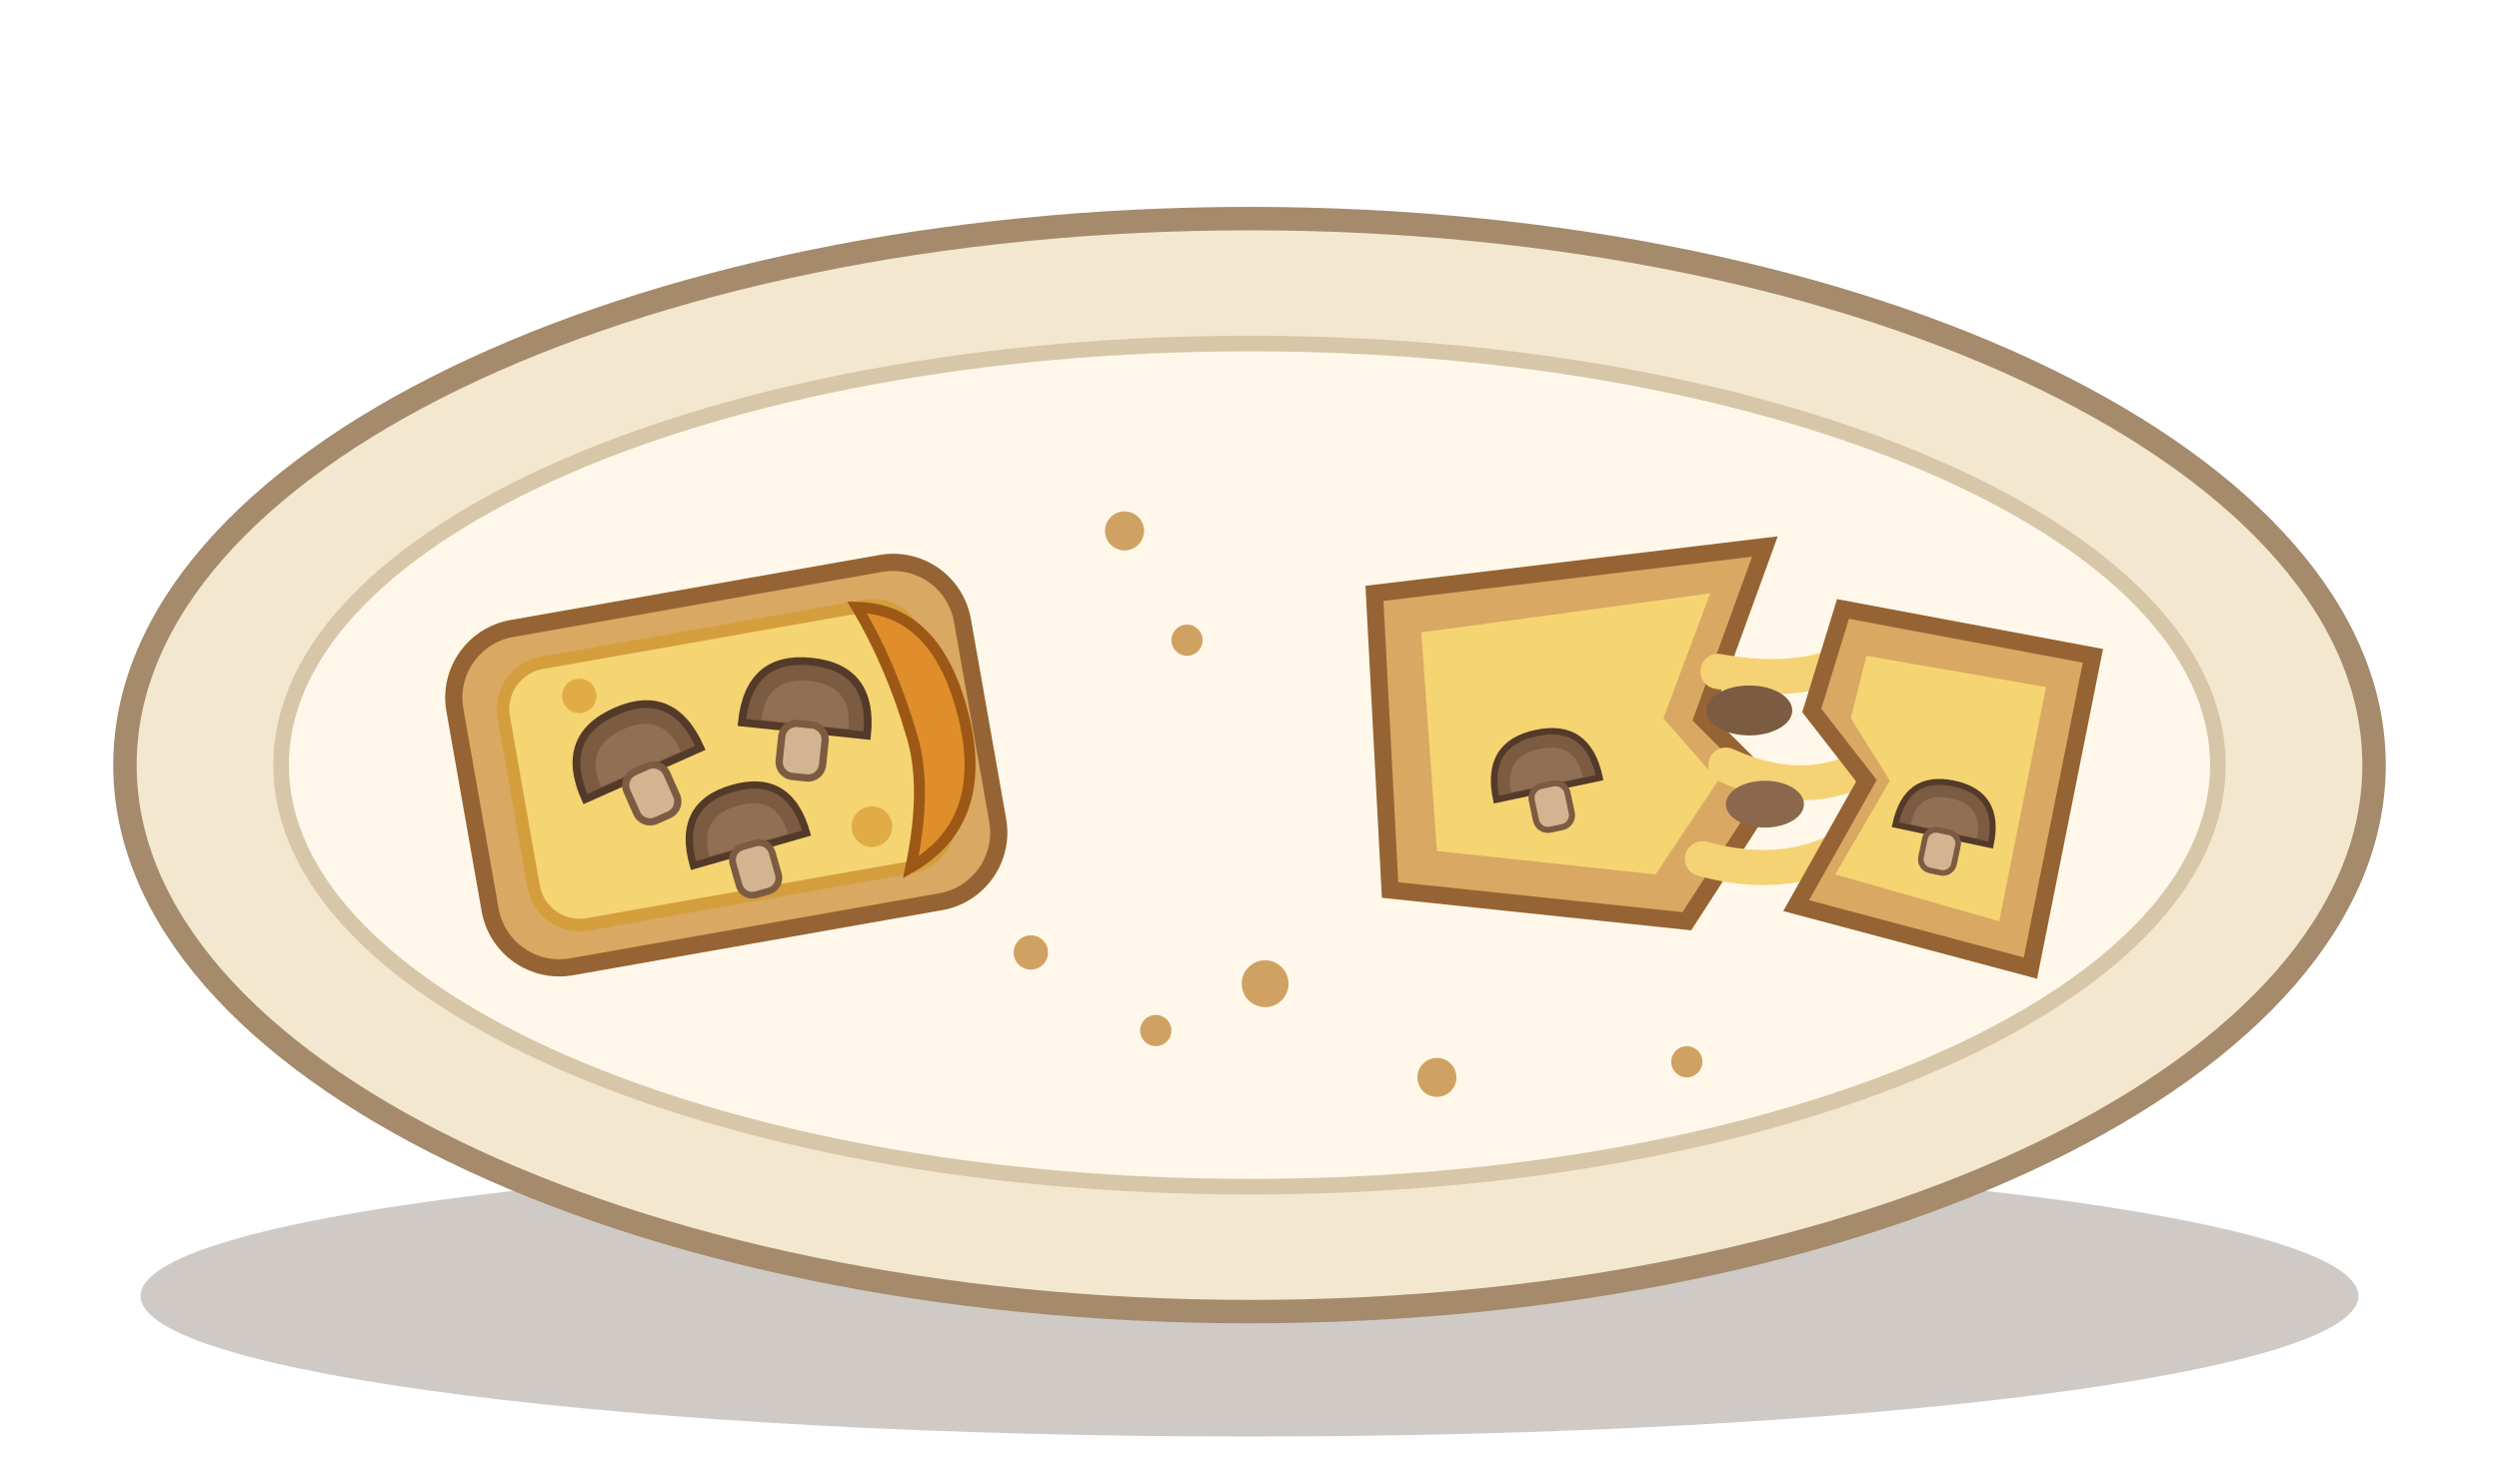
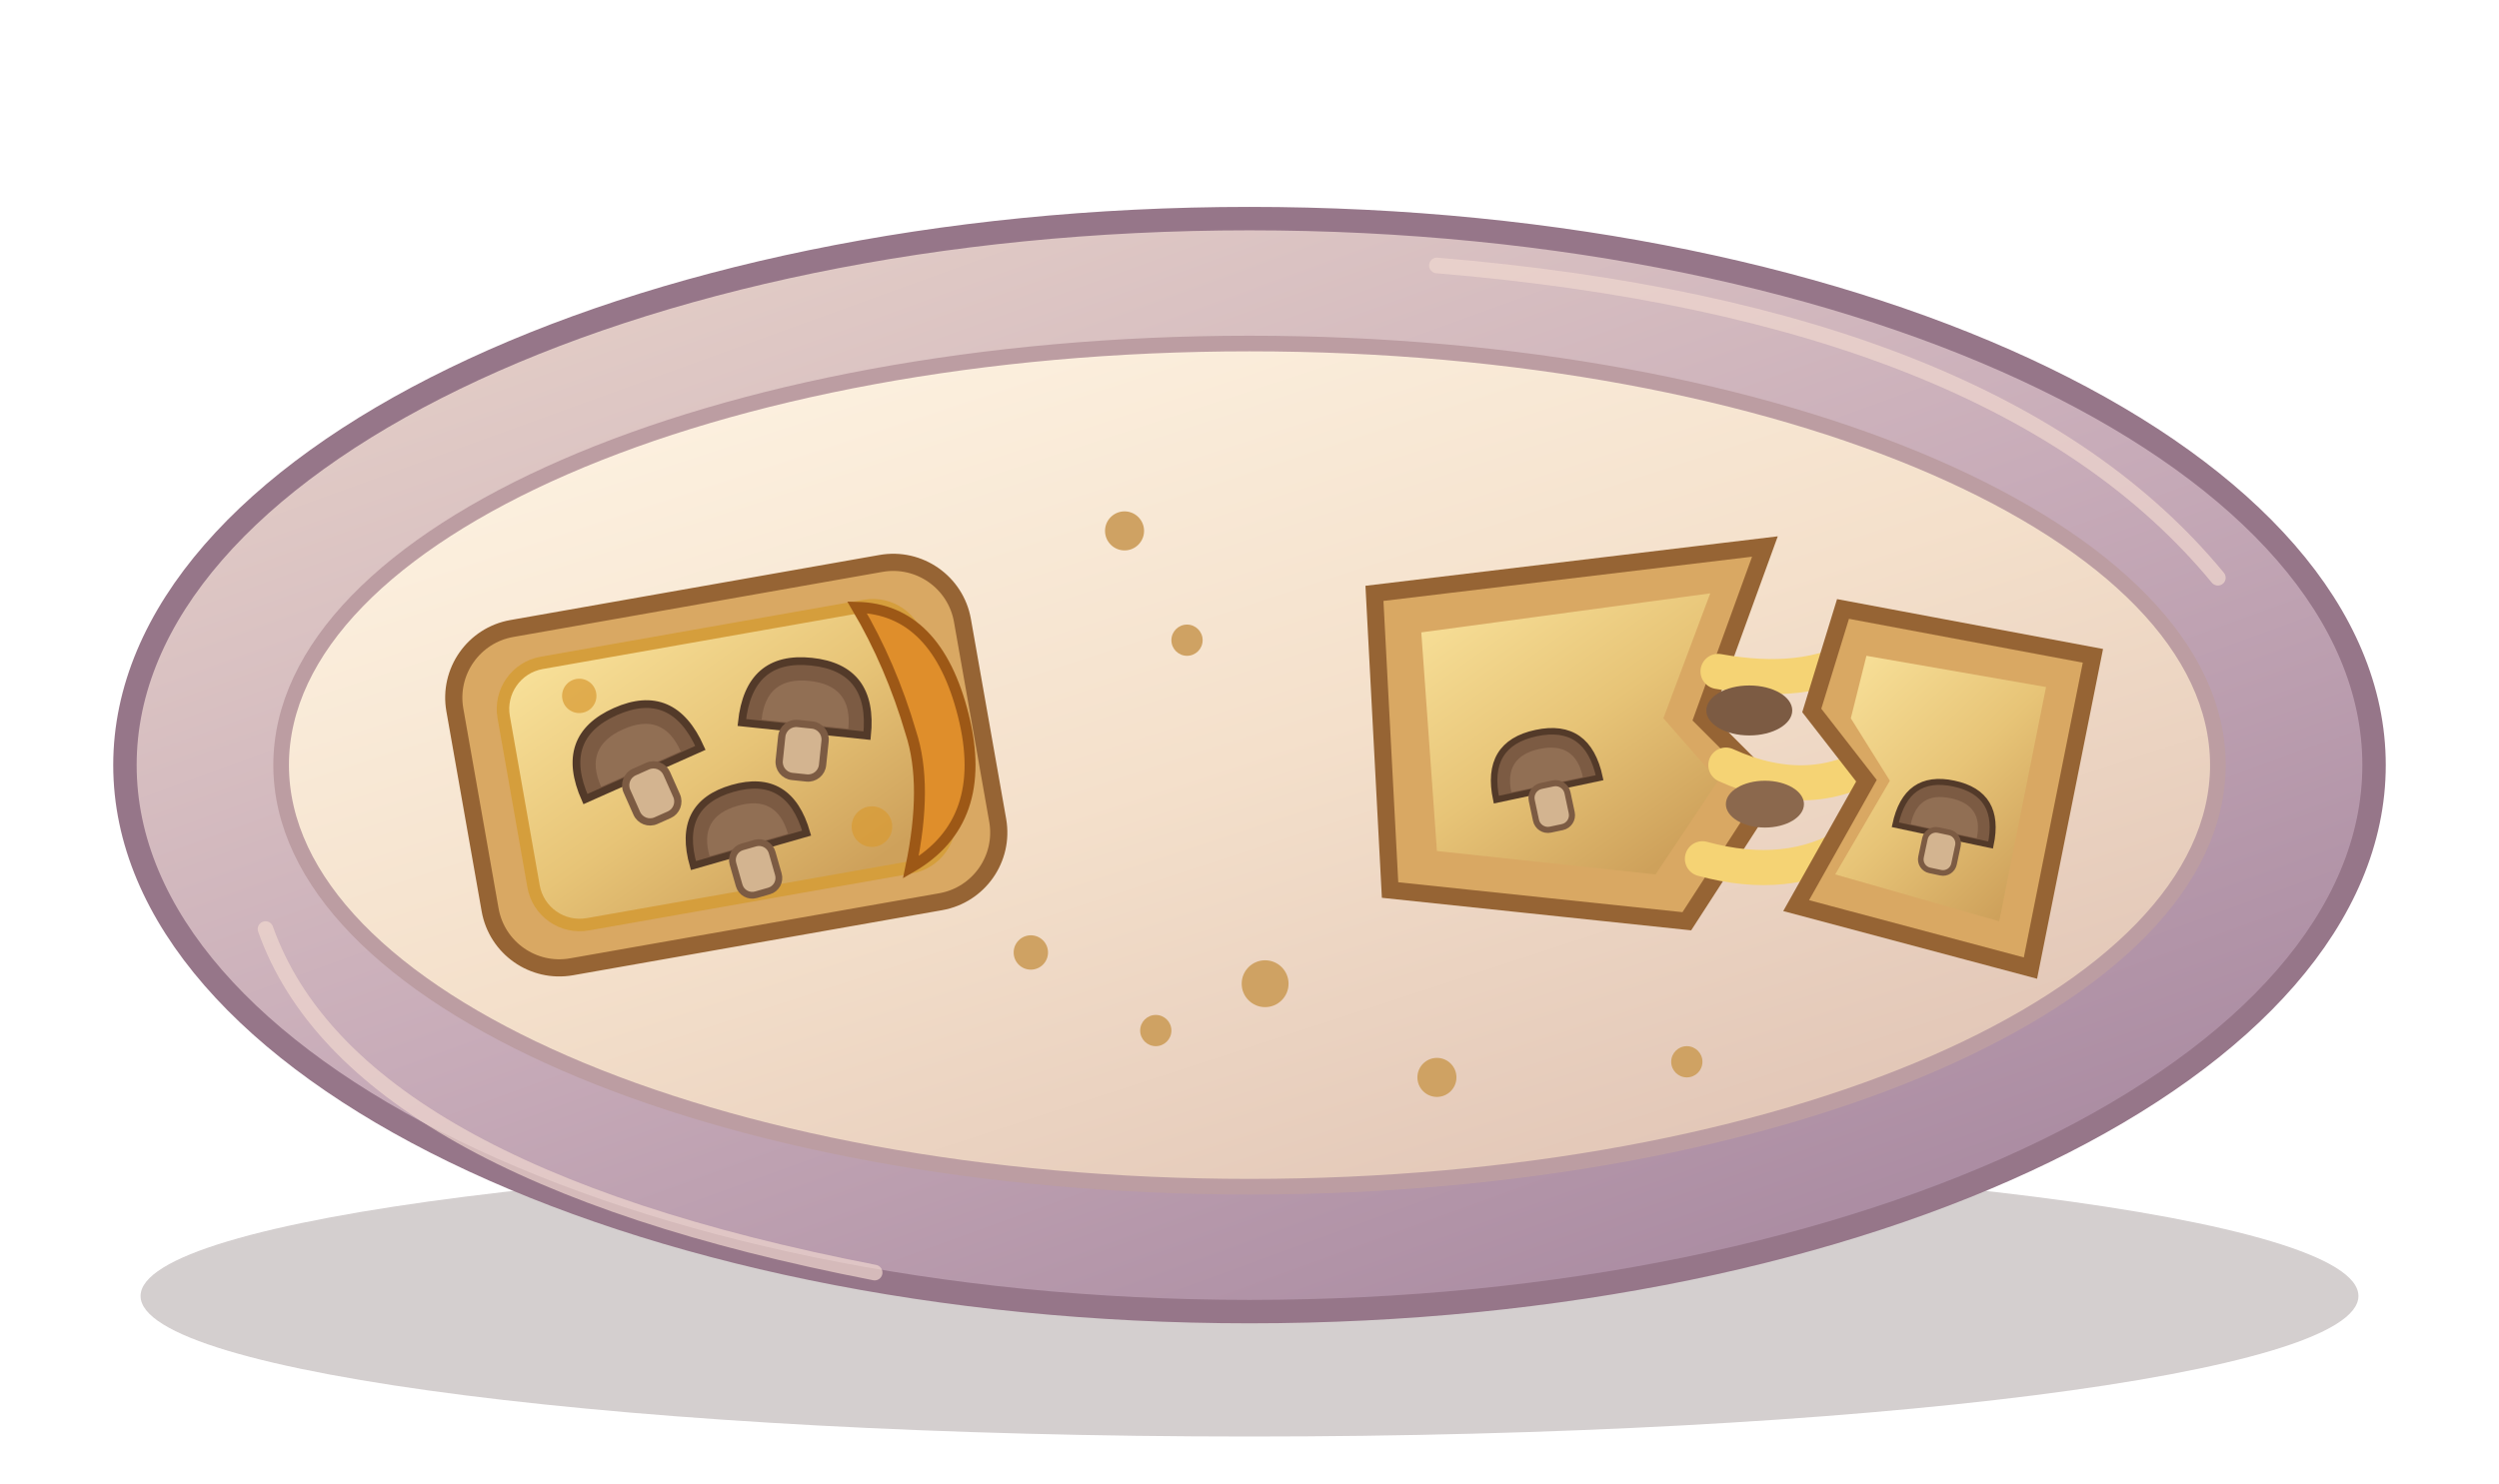
- <svg xmlns="http://www.w3.org/2000/svg" viewBox="0 0 320 190" role="img" aria-label="Половину съели: целая и разломленная порция (open, mushroom)">
-   <ellipse cx="160" cy="166" rx="142" ry="18" fill="#3a2212" opacity=".24" />
-   <ellipse cx="160" cy="98" rx="144" ry="70" fill="#f3e7cf" stroke="#a58b6b" stroke-width="3" />
-   <ellipse cx="160" cy="98" rx="124" ry="54" fill="#fff8ea" stroke="#d8c6a8" stroke-width="2" />
+ <svg xmlns="http://www.w3.org/2000/svg" class="supper-art" data-stage="half" viewBox="0 0 320 190" role="img" aria-label="Половину съели: целая и разломленная порция (open, mushroom)">
+   <defs>
+     <linearGradient id="half-open-mushroom-rim" x2=".75" y2="1">
+       <stop stop-color="#ecd8cb" />
+       <stop offset=".55" stop-color="#c8acb9" />
+       <stop offset="1" stop-color="#a889a0" />
+     </linearGradient>
+     <linearGradient id="half-open-mushroom-glaze" x2=".75" y2="1">
+       <stop stop-color="#fff6e6" />
+       <stop offset=".55" stop-color="#f4e0cb" />
+       <stop offset="1" stop-color="#e1c5b6" />
+     </linearGradient>
+     <linearGradient id="half-open-mushroom-cheese" x2=".75" y2="1">
+       <stop stop-color="#f9e29b" />
+       <stop offset=".55" stop-color="#e7c477" />
+       <stop offset="1" stop-color="#cea15b" />
+     </linearGradient>
+   </defs>
+   <ellipse cx="160" cy="166" rx="142" ry="18" fill="#4b3536" opacity=".24" />
+   <ellipse cx="160" cy="98" rx="144" ry="70" fill="url(#half-open-mushroom-rim)" stroke="#967689" stroke-width="3" />
+   <path d="M34 119q11 31 78 44m72-129q72 6 100 40" fill="none" stroke="#f0d7ce" stroke-width="2" stroke-linecap="round" opacity=".7" />
+   <ellipse cx="160" cy="98" rx="124" ry="54" fill="url(#half-open-mushroom-glaze)" stroke="#bc9da2" stroke-width="2" />
  <g transform="translate(58 72) rotate(-10 35 26)">
    <rect x="2" y="4" width="66" height="44" rx="9" fill="#d9a863" stroke="#966434" stroke-width="2.2" />
-     <rect x="8" y="9" width="54" height="34" rx="6" fill="#f5d472" stroke="#d59e3c" stroke-width="1.6" />
+     <rect x="8" y="9" width="54" height="34" rx="6" fill="url(#half-open-mushroom-cheese)" stroke="#d59e3c" stroke-width="1.6" />
    <path d="M55 9q10 2 11 16q1 14-10 18q4-10 3-17q-1-9-4-17z" fill="#df8e2b" stroke="#9d5816" stroke-width="1.4" />
    <circle cx="18" cy="14" r="2.2" fill="#d99a32" opacity=".7" />
    <circle cx="52" cy="37" r="2.6" fill="#d99a32" opacity=".7" />
    <g transform="translate(24 24) rotate(-14) scale(0.62)">
      <path d="M-13 2q0-14 13-14t13 14z" fill="#7c5b43" stroke="#533a29" stroke-width="1.6" />
      <path d="M-9 1q0-9 9-9t9 9z" fill="#9c795e" opacity=".65" />
      <rect x="-4.5" y="1" width="9" height="11" rx="3" fill="#d3b490" stroke="#7c5b43" stroke-width="1.5" />
    </g>
    <g transform="translate(46 22) rotate(16) scale(0.62)">
      <path d="M-13 2q0-14 13-14t13 14z" fill="#7c5b43" stroke="#533a29" stroke-width="1.6" />
      <path d="M-9 1q0-9 9-9t9 9z" fill="#9c795e" opacity=".65" />
      <rect x="-4.5" y="1" width="9" height="11" rx="3" fill="#d3b490" stroke="#7c5b43" stroke-width="1.5" />
    </g>
    <g transform="translate(36 36) rotate(-6) scale(0.58)">
      <path d="M-13 2q0-14 13-14t13 14z" fill="#7c5b43" stroke="#533a29" stroke-width="1.6" />
      <path d="M-9 1q0-9 9-9t9 9z" fill="#9c795e" opacity=".65" />
      <rect x="-4.5" y="1" width="9" height="11" rx="3" fill="#d3b490" stroke="#7c5b43" stroke-width="1.5" />
    </g>
  </g>
  <g transform="translate(172 64)">
    <path d="M4 12L54 6L46 28L55 37L44 54L6 50Z" fill="#d9a863" stroke="#966434" stroke-width="2.2" />
-     <path d="M10 17L47 12L41 28L48 36L40 48L12 45Z" fill="#f5d472" />
+     <path d="M10 17L47 12L41 28L48 36L40 48L12 45Z" fill="url(#half-open-mushroom-cheese)" />
    <path d="M48 22Q59 24 66 20M49 34Q60 39 69 33M46 46Q57 49 65 44" stroke="#f5d374" stroke-width="4.5" stroke-linecap="round" fill="none" />
    <ellipse cx="52" cy="27" rx="5.5" ry="3.2" fill="#7c5b43" />
    <ellipse cx="54" cy="39" rx="5" ry="3" fill="#8b684d" />
    <path d="M64 14L96 20L88 60L58 52L67 36L60 27Z" fill="#d9a863" stroke="#966434" stroke-width="2.2" />
-     <path d="M67 20L90 24L84 54L63 48L70 36L65 28Z" fill="#f5d472" />
+     <path d="M67 20L90 24L84 54L63 48L70 36L65 28Z" fill="url(#half-open-mushroom-cheese)" />
    <g transform="translate(26 36) rotate(-12) scale(0.52)">
      <path d="M-13 2q0-14 13-14t13 14z" fill="#7c5b43" stroke="#533a29" stroke-width="1.6" />
      <path d="M-9 1q0-9 9-9t9 9z" fill="#9c795e" opacity=".65" />
      <rect x="-4.5" y="1" width="9" height="11" rx="3" fill="#d3b490" stroke="#7c5b43" stroke-width="1.5" />
    </g>
    <g transform="translate(77 42) rotate(12) scale(0.48)">
      <path d="M-13 2q0-14 13-14t13 14z" fill="#7c5b43" stroke="#533a29" stroke-width="1.6" />
      <path d="M-9 1q0-9 9-9t9 9z" fill="#9c795e" opacity=".65" />
      <rect x="-4.5" y="1" width="9" height="11" rx="3" fill="#d3b490" stroke="#7c5b43" stroke-width="1.5" />
    </g>
  </g>
  <circle cx="144" cy="68" r="2.5" fill="#cfa263" />
  <circle cx="152" cy="82" r="2" fill="#cfa263" />
  <circle cx="162" cy="126" r="3" fill="#cfa263" />
  <circle cx="148" cy="132" r="2" fill="#cfa263" />
  <circle cx="184" cy="138" r="2.5" fill="#cfa263" />
  <circle cx="216" cy="136" r="2" fill="#cfa263" />
  <circle cx="132" cy="122" r="2.2" fill="#cfa263" />
</svg>
